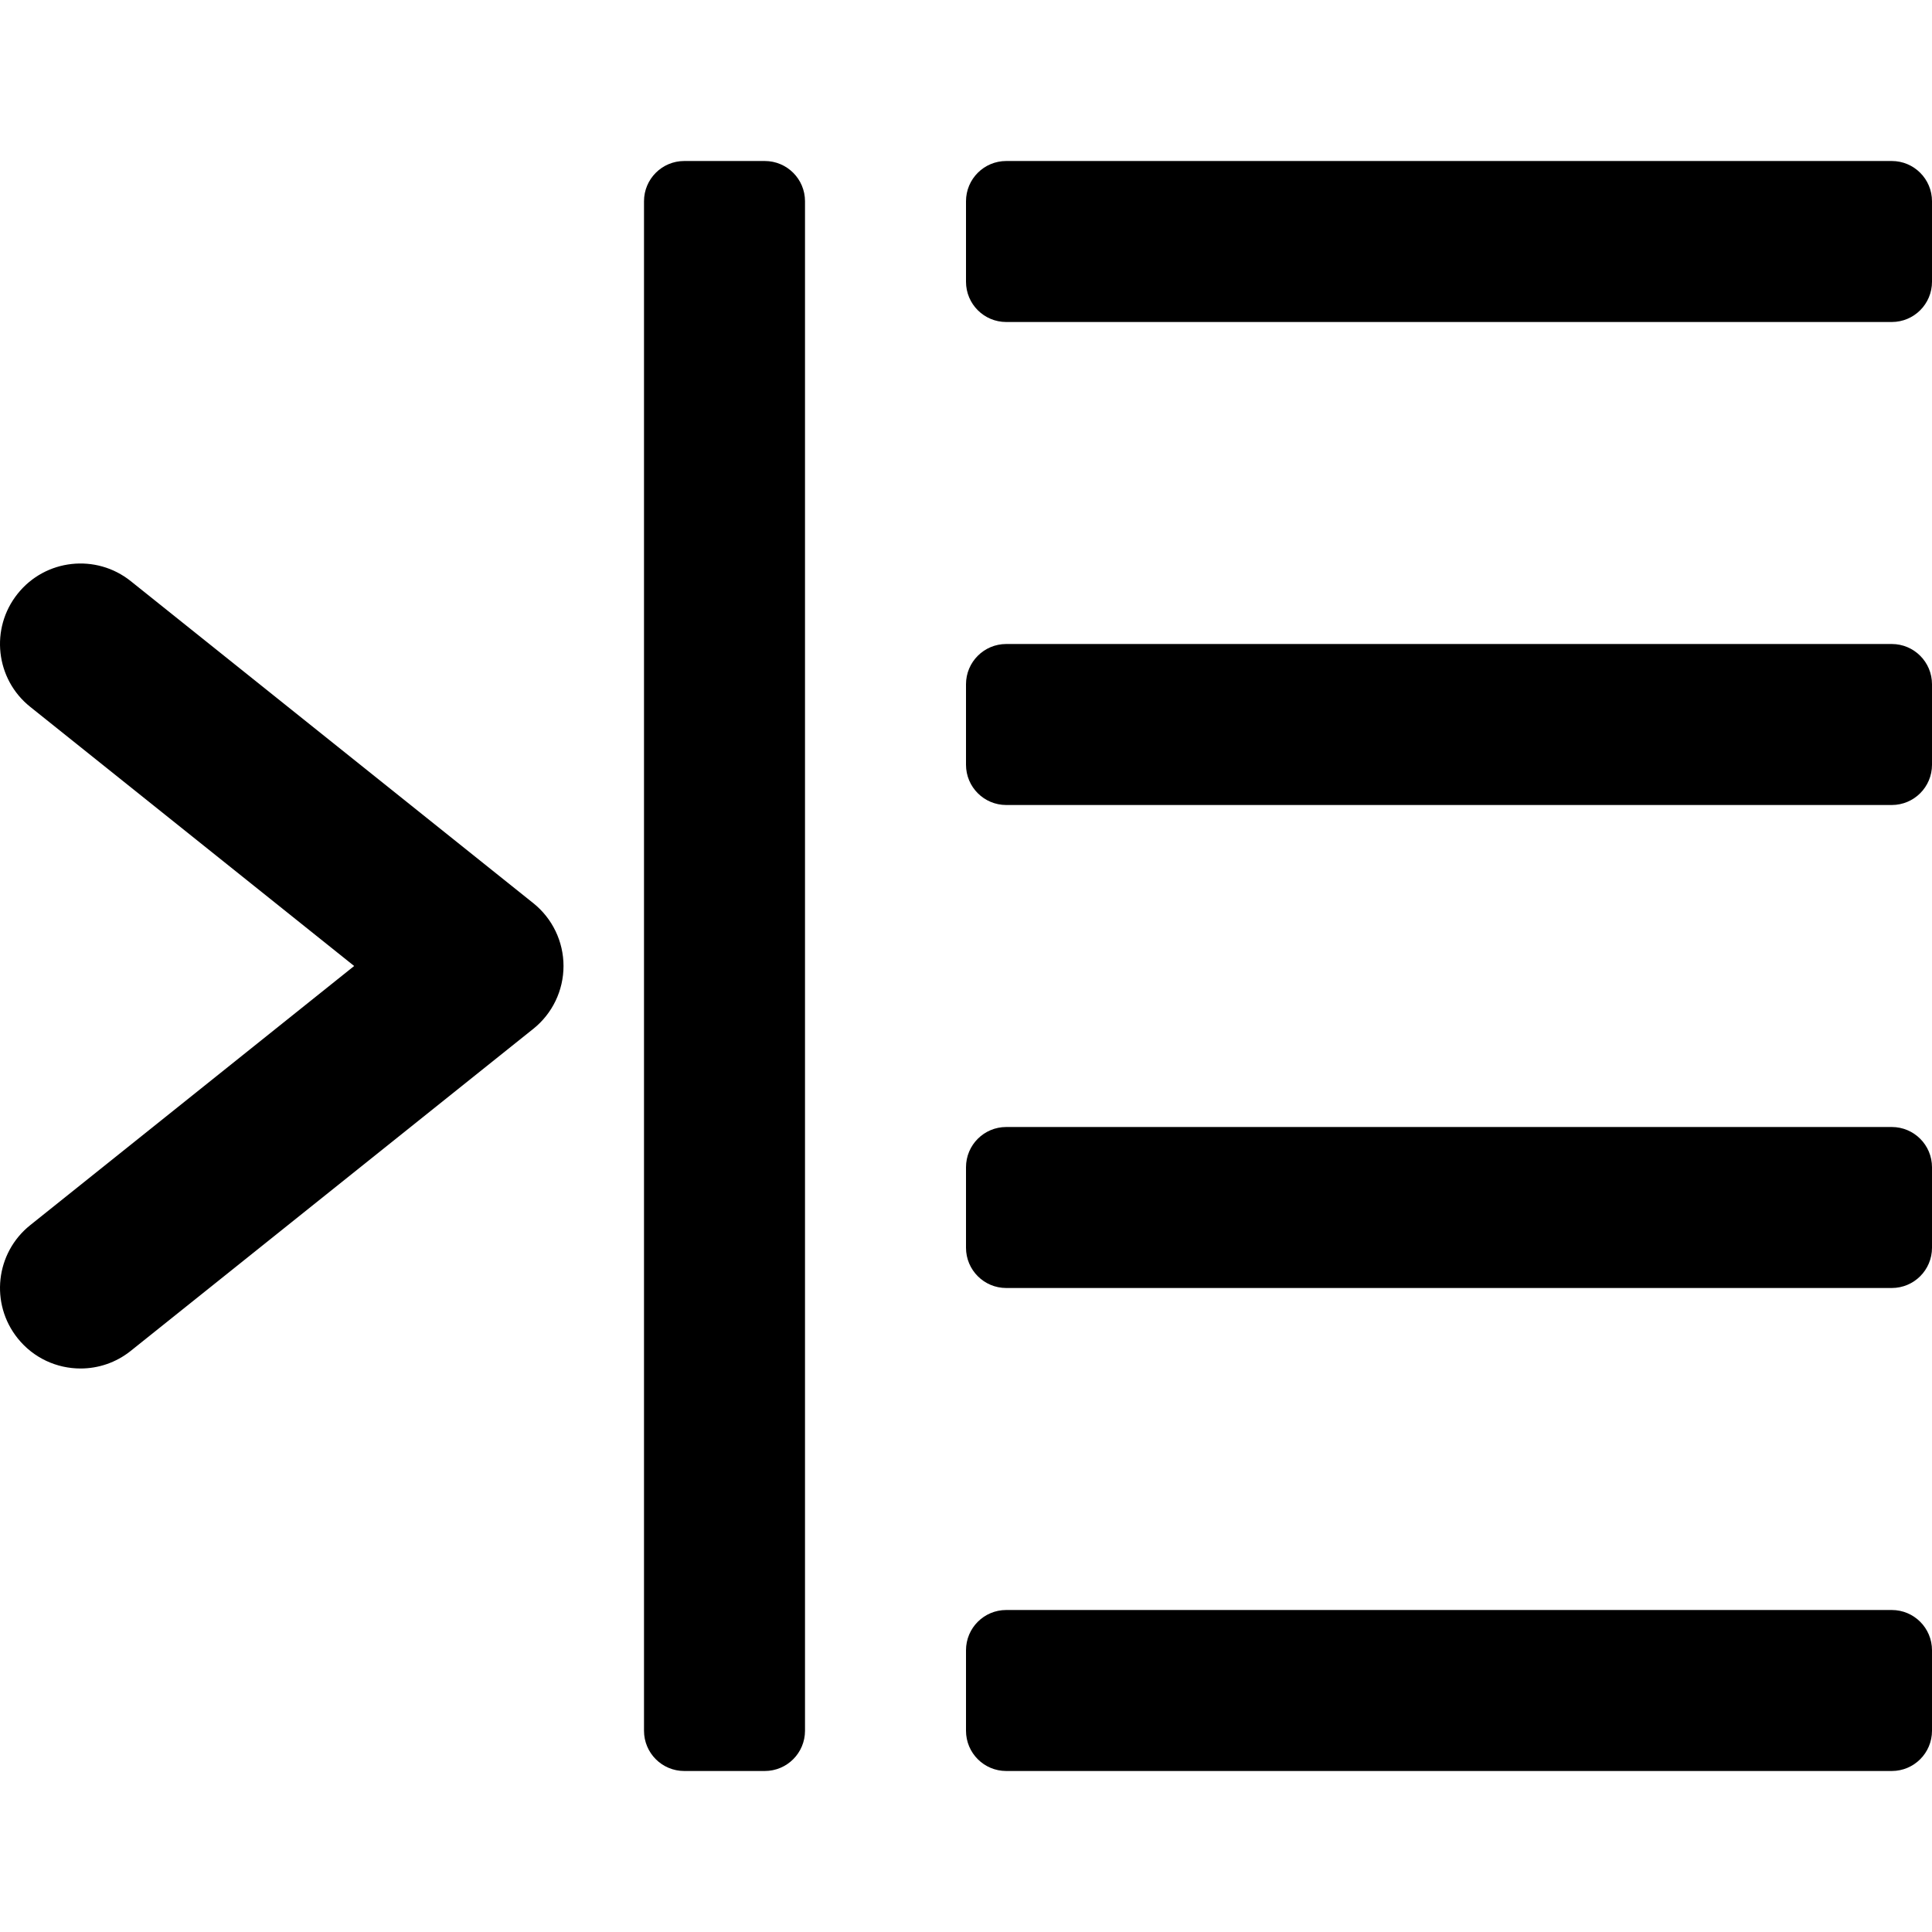
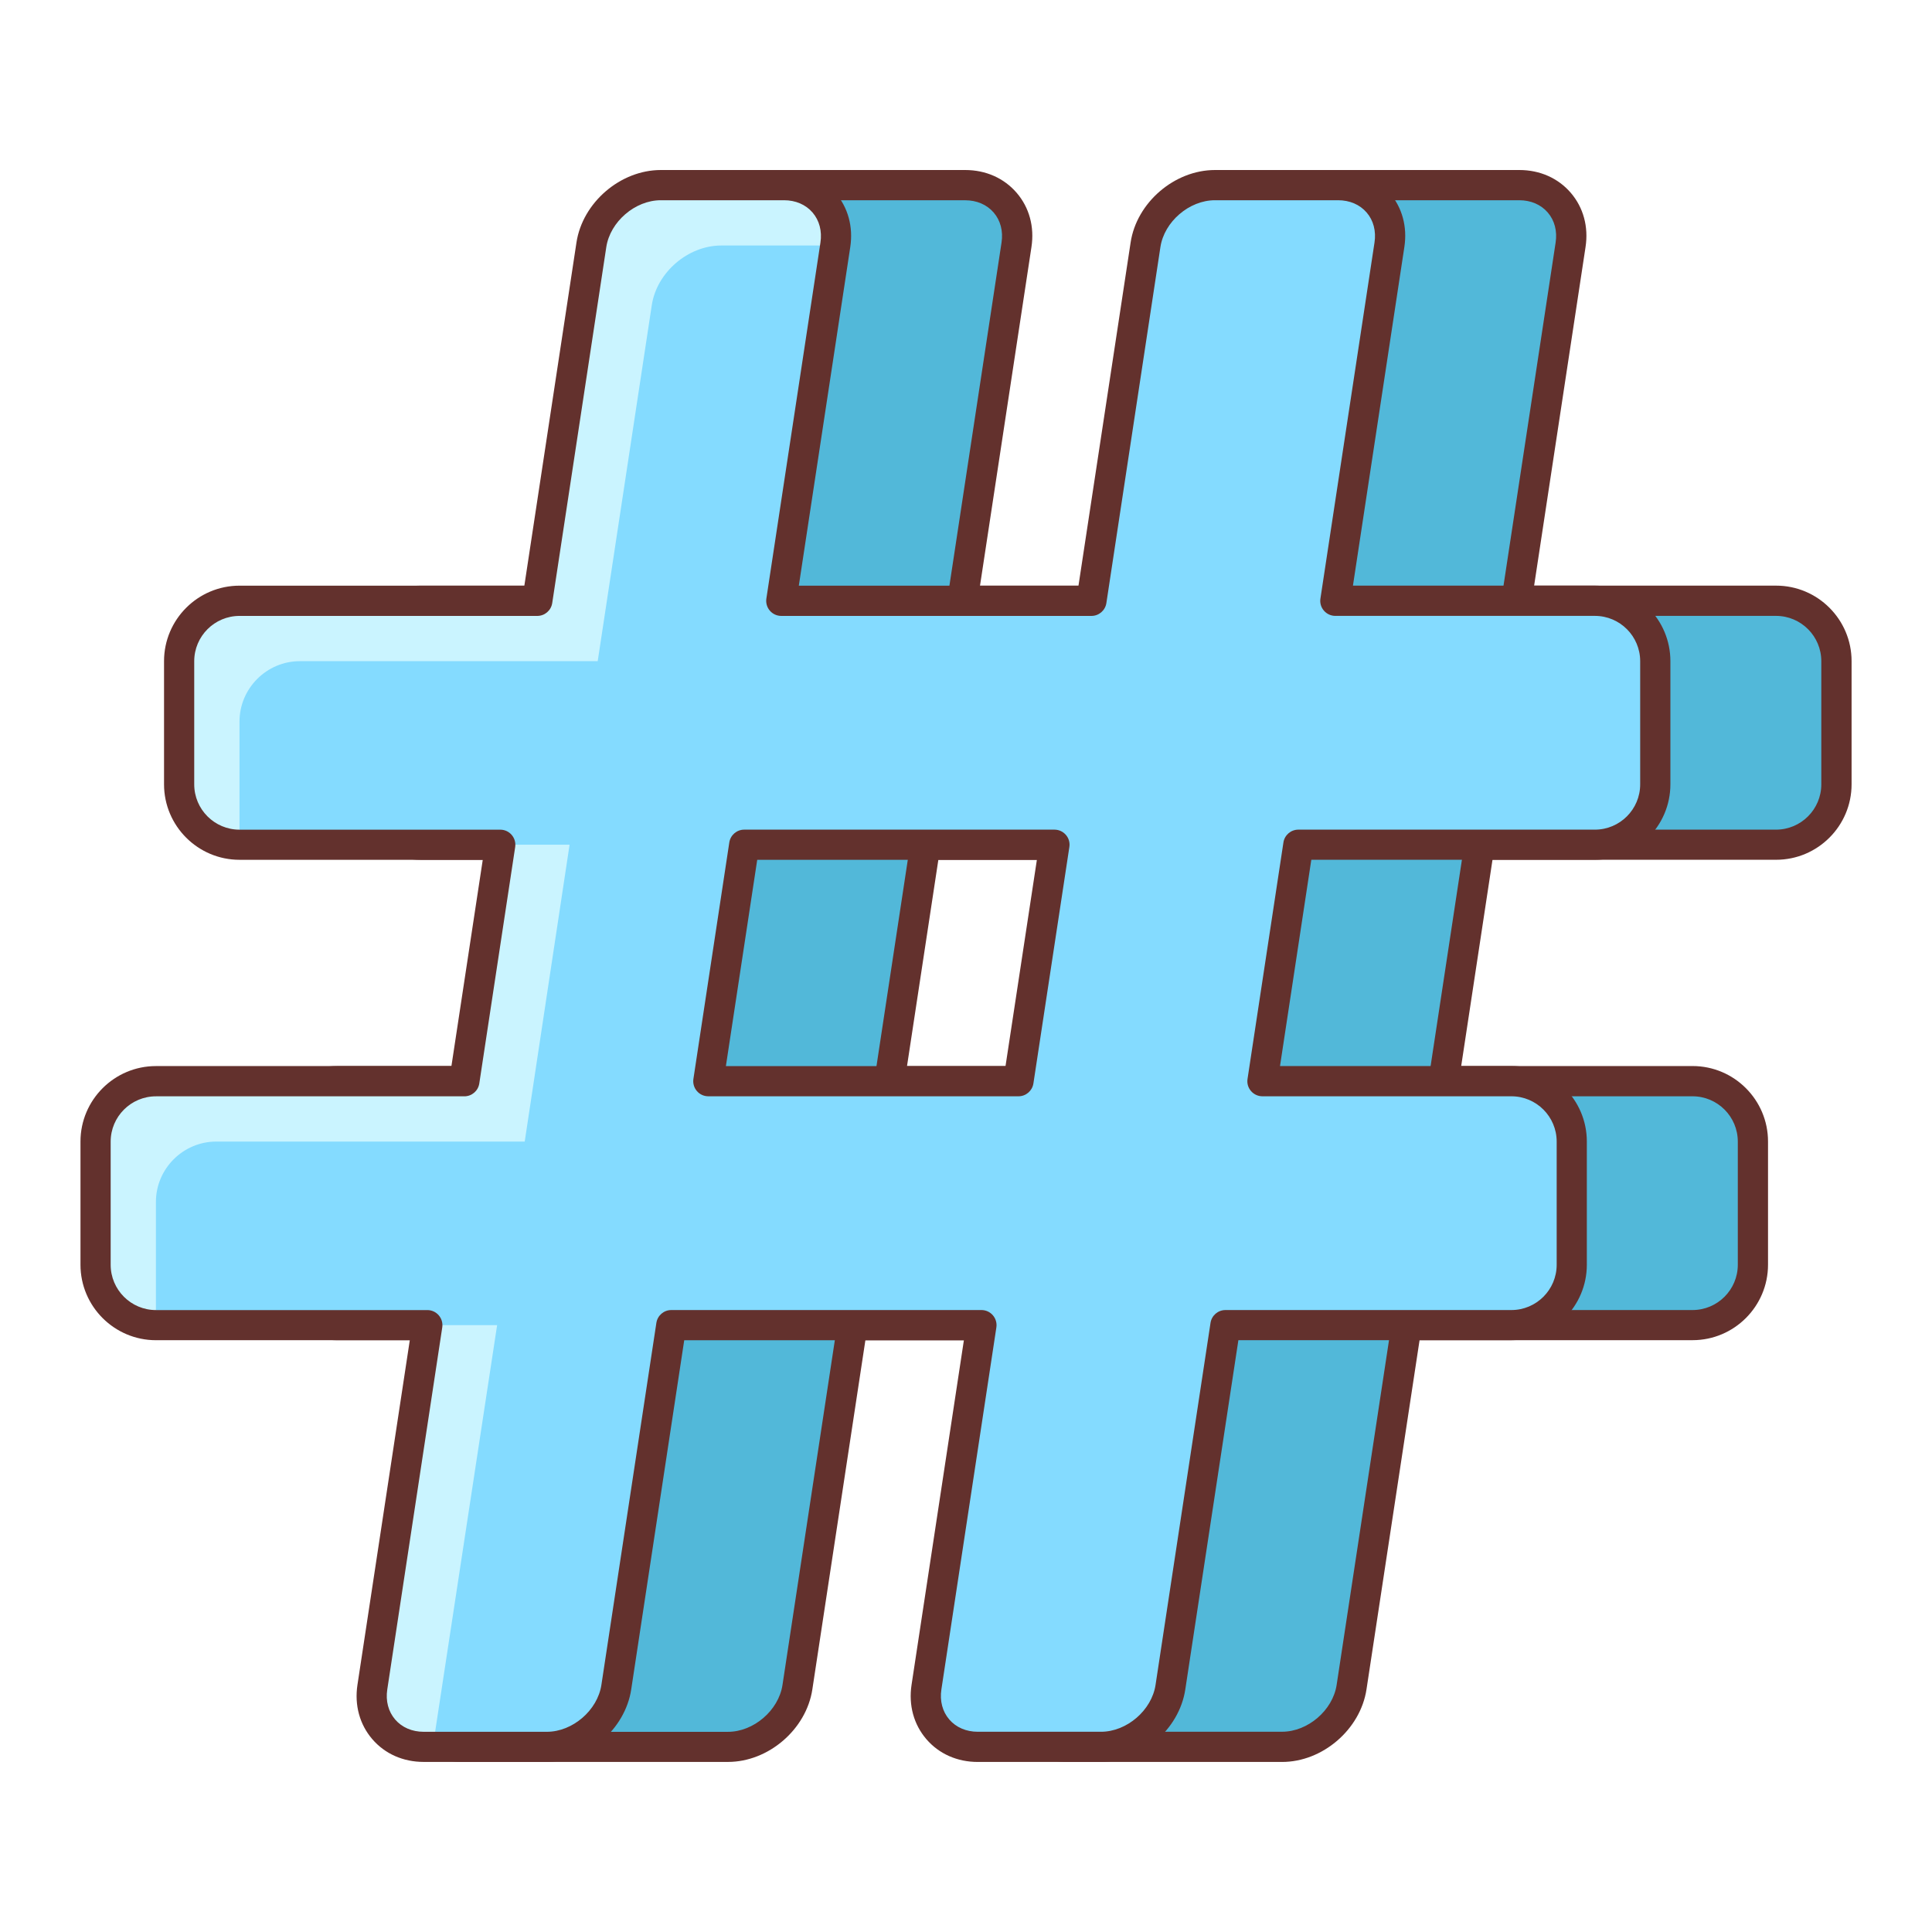
- <svg xmlns="http://www.w3.org/2000/svg" version="1.1" id="Layer_1" x="0px" y="0px" viewBox="0 0 512.002 512.002" style="enable-background:new 0 0 512.002 512.002;" xml:space="preserve">
-   <g>
-     <g>
-       <g>
-         <path d="M202.669,42.668h-21.333c-5.896,0-10.667,4.771-10.667,10.667v405.333c0,5.896,4.771,10.667,10.667,10.667h21.333     c5.896,0,10.667-4.771,10.667-10.667V53.334C213.336,47.439,208.565,42.668,202.669,42.668z" />
-         <path d="M141.325,239.345L34.658,154.012c-9.188-7.354-22.625-5.885-29.979,3.333c-7.365,9.198-5.875,22.625,3.333,29.979     l85.844,68.677L8.013,324.678c-9.208,7.354-10.698,20.781-3.333,29.979c4.208,5.271,10.406,8.01,16.667,8.01     c4.677,0,9.385-1.531,13.313-4.677l106.667-85.333c5.063-4.042,8.01-10.177,8.01-16.656S146.388,243.387,141.325,239.345z" />
-         <path d="M501.336,298.668H266.669c-5.896,0-10.667,4.771-10.667,10.667v21.333c0,5.896,4.771,10.667,10.667,10.667h234.667     c5.896,0,10.667-4.771,10.667-10.667v-21.333C512.002,303.439,507.231,298.668,501.336,298.668z" />
-         <path d="M501.336,170.668H266.669c-5.896,0-10.667,4.771-10.667,10.667v21.333c0,5.896,4.771,10.667,10.667,10.667h234.667     c5.896,0,10.667-4.771,10.667-10.667v-21.333C512.002,175.439,507.231,170.668,501.336,170.668z" />
-         <path d="M501.336,42.668H266.669c-5.896,0-10.667,4.771-10.667,10.667v21.333c0,5.896,4.771,10.667,10.667,10.667h234.667     c5.896,0,10.667-4.771,10.667-10.667V53.334C512.002,47.439,507.231,42.668,501.336,42.668z" />
-         <path d="M501.336,426.668H266.669c-5.896,0-10.667,4.771-10.667,10.667v21.333c0,5.896,4.771,10.667,10.667,10.667h234.667     c5.896,0,10.667-4.771,10.667-10.667v-21.333C512.002,431.439,507.231,426.668,501.336,426.668z" />
-       </g>
-     </g>
+ <svg xmlns="http://www.w3.org/2000/svg" id="Layer_2" enable-background="new 0 0 64 64" height="512" viewBox="0 0 64 64" width="512">
+   <path d="m58.834 19.902h-8.598l1.791-11.792c.166-1.088-.6-1.977-1.699-1.977h-7.121c-1.1 0-2.135.89-2.301 1.977l-1.791 11.792h-7.234l1.791-11.792c.166-1.088-.6-1.977-1.7-1.977h-8.817c-1.1 0-2.135.89-2.3 1.977l-1.791 11.792h-5.13c-1.1 0-2 .9-2 2v4.081c0 1.1.9 2 2 2h3.903l-1.189 7.833h-5.482c-1.1 0-2 .9-2 2v4.081c0 1.1.9 2 2 2h4.255l-1.821 11.992c-.165 1.088.6 1.978 1.7 1.978h8.816c1.1 0 2.135-.89 2.3-1.978l1.821-11.992h7.234l-1.82 11.992c-.166 1.088.6 1.978 1.699 1.978h7.121c1.102 0 2.137-.89 2.301-1.978l1.822-11.992h9.473c1.1 0 2-.9 2-2v-4.081c0-1.1-.9-2-2-2h-8.247l1.19-7.833h9.824c1.101 0 2-.9 2-2v-4.081c0-1.1-.899-2-2-2zm-22.135 15.914h-7.235l1.189-7.833h7.235z" fill="#52b8d9" />
+   <path d="m42.471 58.367h-7.121c-.681 0-1.285-.268-1.704-.755-.418-.487-.592-1.125-.489-1.797l1.732-11.417h-6.222l-1.757 11.566c-.201 1.325-1.455 2.402-2.794 2.402h-8.816c-.68 0-1.285-.268-1.703-.755s-.593-1.125-.491-1.798l1.734-11.417h-3.673c-1.378 0-2.5-1.122-2.5-2.5v-4.081c0-1.378 1.122-2.5 2.5-2.5h5.052l1.038-6.833h-3.321c-1.378 0-2.5-1.122-2.5-2.5v-4.081c0-1.378 1.122-2.5 2.5-2.5h4.701l1.726-11.367c.201-1.325 1.455-2.402 2.794-2.402h8.817c.681 0 1.286.269 1.705.756.418.487.592 1.125.489 1.797l-1.704 11.216h6.223l1.727-11.367c.202-1.325 1.456-2.402 2.795-2.402h7.121c.681 0 1.285.268 1.704.755.418.487.592 1.125.489 1.797l-1.703 11.216h8.016c1.379 0 2.5 1.122 2.5 2.5v4.081c0 1.378-1.121 2.5-2.5 2.5h-9.395l-1.037 6.833h7.664c1.379 0 2.5 1.122 2.5 2.5v4.081c0 1.378-1.121 2.5-2.5 2.5h-9.043l-1.758 11.567c-.201 1.327-1.454 2.405-2.796 2.405zm-14.234-14.97h7.234c.146 0 .284.063.379.174.096.111.138.257.115.401l-1.82 11.992c-.058.379.034.733.26.995.226.263.562.407.945.407h7.121c.853 0 1.68-.711 1.807-1.552l1.822-11.992c.037-.244.247-.425.494-.425h9.473c.827 0 1.5-.673 1.5-1.5v-4.081c0-.827-.673-1.5-1.5-1.5h-8.247c-.146 0-.284-.063-.379-.174-.096-.111-.138-.257-.115-.401l1.189-7.833c.037-.244.247-.425.494-.425h9.824c.827 0 1.5-.673 1.5-1.5v-4.081c0-.827-.673-1.5-1.5-1.5h-8.598c-.146 0-.284-.063-.379-.174-.096-.11-.138-.257-.115-.401l1.791-11.792c.058-.379-.034-.733-.26-.995-.226-.263-.562-.407-.945-.407h-7.121c-.851 0-1.678.711-1.807 1.553l-1.791 11.792c-.037.244-.247.425-.494.425h-7.234c-.146 0-.284-.063-.379-.174-.095-.11-.137-.257-.115-.401l1.791-11.792c.058-.379-.034-.733-.26-.995-.226-.263-.562-.407-.946-.407h-8.817c-.851 0-1.678.711-1.806 1.553l-1.791 11.792c-.037.244-.247.425-.494.425h-5.13c-.827 0-1.5.673-1.5 1.5v4.081c0 .827.673 1.5 1.5 1.5h3.903c.146 0 .284.063.379.174s.137.257.115.401l-1.189 7.833c-.037.244-.247.425-.494.425h-5.482c-.827 0-1.5.673-1.5 1.5v4.081c0 .827.673 1.5 1.5 1.5h4.255c.146 0 .284.063.379.174s.137.257.115.401l-1.821 11.992c-.058.38.035.733.261.996.225.262.561.407.945.407h8.816c.851 0 1.678-.711 1.806-1.553l1.821-11.992c.038-.246.248-.427.495-.427zm8.462-7.081h-7.235c-.146 0-.284-.063-.379-.174s-.137-.257-.115-.401l1.189-7.833c.037-.244.247-.425.494-.425h7.235c.146 0 .284.063.379.174.096.111.138.257.115.401l-1.189 7.833c-.037.245-.247.425-.494.425zm-6.653-1h6.224l1.037-6.833h-6.223z" fill="#63312d" />
+   <path d="m52.834 19.902h-8.598l1.791-11.792c.166-1.088-.6-1.977-1.699-1.977h-4.08c-1.102 0-2.137.89-2.301 1.977l-1.791 11.792h-10.275l1.791-11.792c.165-1.088-.6-1.977-1.7-1.977h-4.082c-1.1 0-2.135.89-2.3 1.977l-1.79 11.792h-9.866c-1.1 0-2 .9-2 2v4.081c0 1.1.9 2 2 2h8.638l-1.19 7.833h-10.217c-1.1 0-2 .9-2 2v4.081c0 1.1.9 2 2 2h8.99l-1.821 11.992c-.165 1.088.6 1.978 1.7 1.978h4.081c1.1 0 2.135-.89 2.3-1.978l1.821-11.992h10.275l-1.821 11.992c-.165 1.088.6 1.978 1.7 1.978h4.081c1.102 0 2.137-.89 2.301-1.978l1.822-11.992h9.473c1.1 0 2-.9 2-2v-4.081c0-1.1-.9-2-2-2h-8.247l1.19-7.833h9.824c1.101 0 2-.9 2-2v-4.081c0-1.1-.899-2-2-2zm-19.096 15.914h-10.274l1.189-7.833h10.277z" fill="#84dbff" />
+   <g fill="#caf4ff">
+     <path d="m16.468 43.897h-2.304l-1.83 11.992c-.165 1.088.6 1.978 1.7 1.978h.304z" />
+     <path d="m7.934 27.983v-4.081c0-1.1.9-2 2-2h9.866l1.791-11.792c.165-1.088 1.2-1.977 2.3-1.977h3.778l.003-.023c.165-1.088-.6-1.977-1.7-1.977h-4.082c-1.1 0-2.135.89-2.3 1.977l-1.79 11.792h-9.866c-1.1 0-2 .9-2 2v4.081c0 1.1.9 2 2 2z" />
+     <path d="m7.165 37.816h10.217l1.486-9.833h-2.304l-1.183 7.833h-10.216c-1.1 0-2 .9-2 2v4.081c0 1.1.9 2 2 2v-4.081c0-1.1.9-2 2-2z" />
  </g>
-   <g>
- </g>
-   <g>
- </g>
-   <g>
- </g>
-   <g>
- </g>
-   <g>
- </g>
-   <g>
- </g>
-   <g>
- </g>
-   <g>
- </g>
-   <g>
- </g>
-   <g>
- </g>
-   <g>
- </g>
-   <g>
- </g>
-   <g>
- </g>
-   <g>
- </g>
-   <g>
- </g>
+   <path d="m36.471 58.367h-4.081c-.68 0-1.285-.268-1.703-.755s-.593-1.125-.491-1.798l1.734-11.417h-9.264l-1.756 11.567c-.201 1.325-1.455 2.402-2.794 2.402h-4.081c-.68 0-1.285-.268-1.703-.755s-.593-1.125-.491-1.798l1.734-11.417h-8.409c-1.378 0-2.5-1.122-2.5-2.5v-4.081c0-1.378 1.122-2.5 2.5-2.5h9.788l1.038-6.833h-8.058c-1.378 0-2.5-1.122-2.5-2.5v-4.081c0-1.378 1.122-2.5 2.5-2.5h9.436l1.726-11.367c.201-1.325 1.455-2.402 2.794-2.402h4.082c.68 0 1.285.268 1.703.755s.593 1.125.491 1.798l-1.704 11.216h9.264l1.727-11.367c.199-1.324 1.453-2.402 2.795-2.402h4.08c.681 0 1.285.268 1.704.755.418.487.592 1.125.489 1.797l-1.703 11.216h8.016c1.379 0 2.5 1.122 2.5 2.5v4.081c0 1.378-1.121 2.5-2.5 2.5h-9.395l-1.037 6.833h7.664c1.379 0 2.5 1.122 2.5 2.5v4.081c0 1.378-1.121 2.5-2.5 2.5h-9.043l-1.758 11.567c-.199 1.327-1.452 2.405-2.794 2.405zm-14.234-14.97h10.275c.146 0 .284.063.379.174s.137.257.115.401l-1.821 11.992c-.058.38.035.733.261.996.225.262.561.407.945.407h4.081c.853 0 1.68-.711 1.807-1.552l1.821-11.993c.037-.244.247-.425.494-.425h9.473c.827 0 1.5-.673 1.5-1.5v-4.081c0-.827-.673-1.5-1.5-1.5h-8.247c-.146 0-.284-.063-.379-.174-.096-.111-.138-.257-.115-.401l1.189-7.833c.037-.244.247-.425.494-.425h9.824c.827 0 1.5-.673 1.5-1.5v-4.081c0-.827-.673-1.5-1.5-1.5h-8.598c-.146 0-.284-.063-.379-.174-.096-.11-.138-.257-.115-.401l1.791-11.792c.058-.379-.034-.733-.26-.995-.226-.263-.562-.407-.945-.407h-4.08c-.853 0-1.68.711-1.807 1.552l-1.79 11.793c-.037.244-.247.425-.494.425h-10.275c-.146 0-.284-.063-.379-.174-.095-.11-.137-.257-.115-.401l1.791-11.792c.058-.38-.035-.733-.261-.996-.225-.262-.561-.407-.945-.407h-4.082c-.851 0-1.678.711-1.806 1.553l-1.791 11.792c-.037.244-.247.425-.494.425h-9.865c-.827 0-1.5.673-1.5 1.5v4.081c0 .827.673 1.5 1.5 1.5h8.638c.146 0 .284.063.379.174s.137.257.115.401l-1.189 7.833c-.037.244-.247.425-.494.425h-10.217c-.827 0-1.5.673-1.5 1.5v4.081c0 .827.673 1.5 1.5 1.5h8.99c.146 0 .284.063.379.174s.137.257.115.401l-1.821 11.992c-.058.38.035.733.261.996.225.262.561.407.945.407h4.081c.851 0 1.678-.711 1.806-1.553l1.821-11.992c.037-.245.247-.426.494-.426zm11.501-7.081h-10.274c-.146 0-.284-.063-.379-.174s-.137-.257-.115-.401l1.189-7.833c.037-.244.247-.425.494-.425h10.277c.146 0 .284.063.379.174.096.11.138.257.115.401l-1.191 7.833c-.038.245-.248.425-.495.425zm-9.692-1h9.263l1.039-6.833h-9.264z" fill="#63312d" />
</svg>
